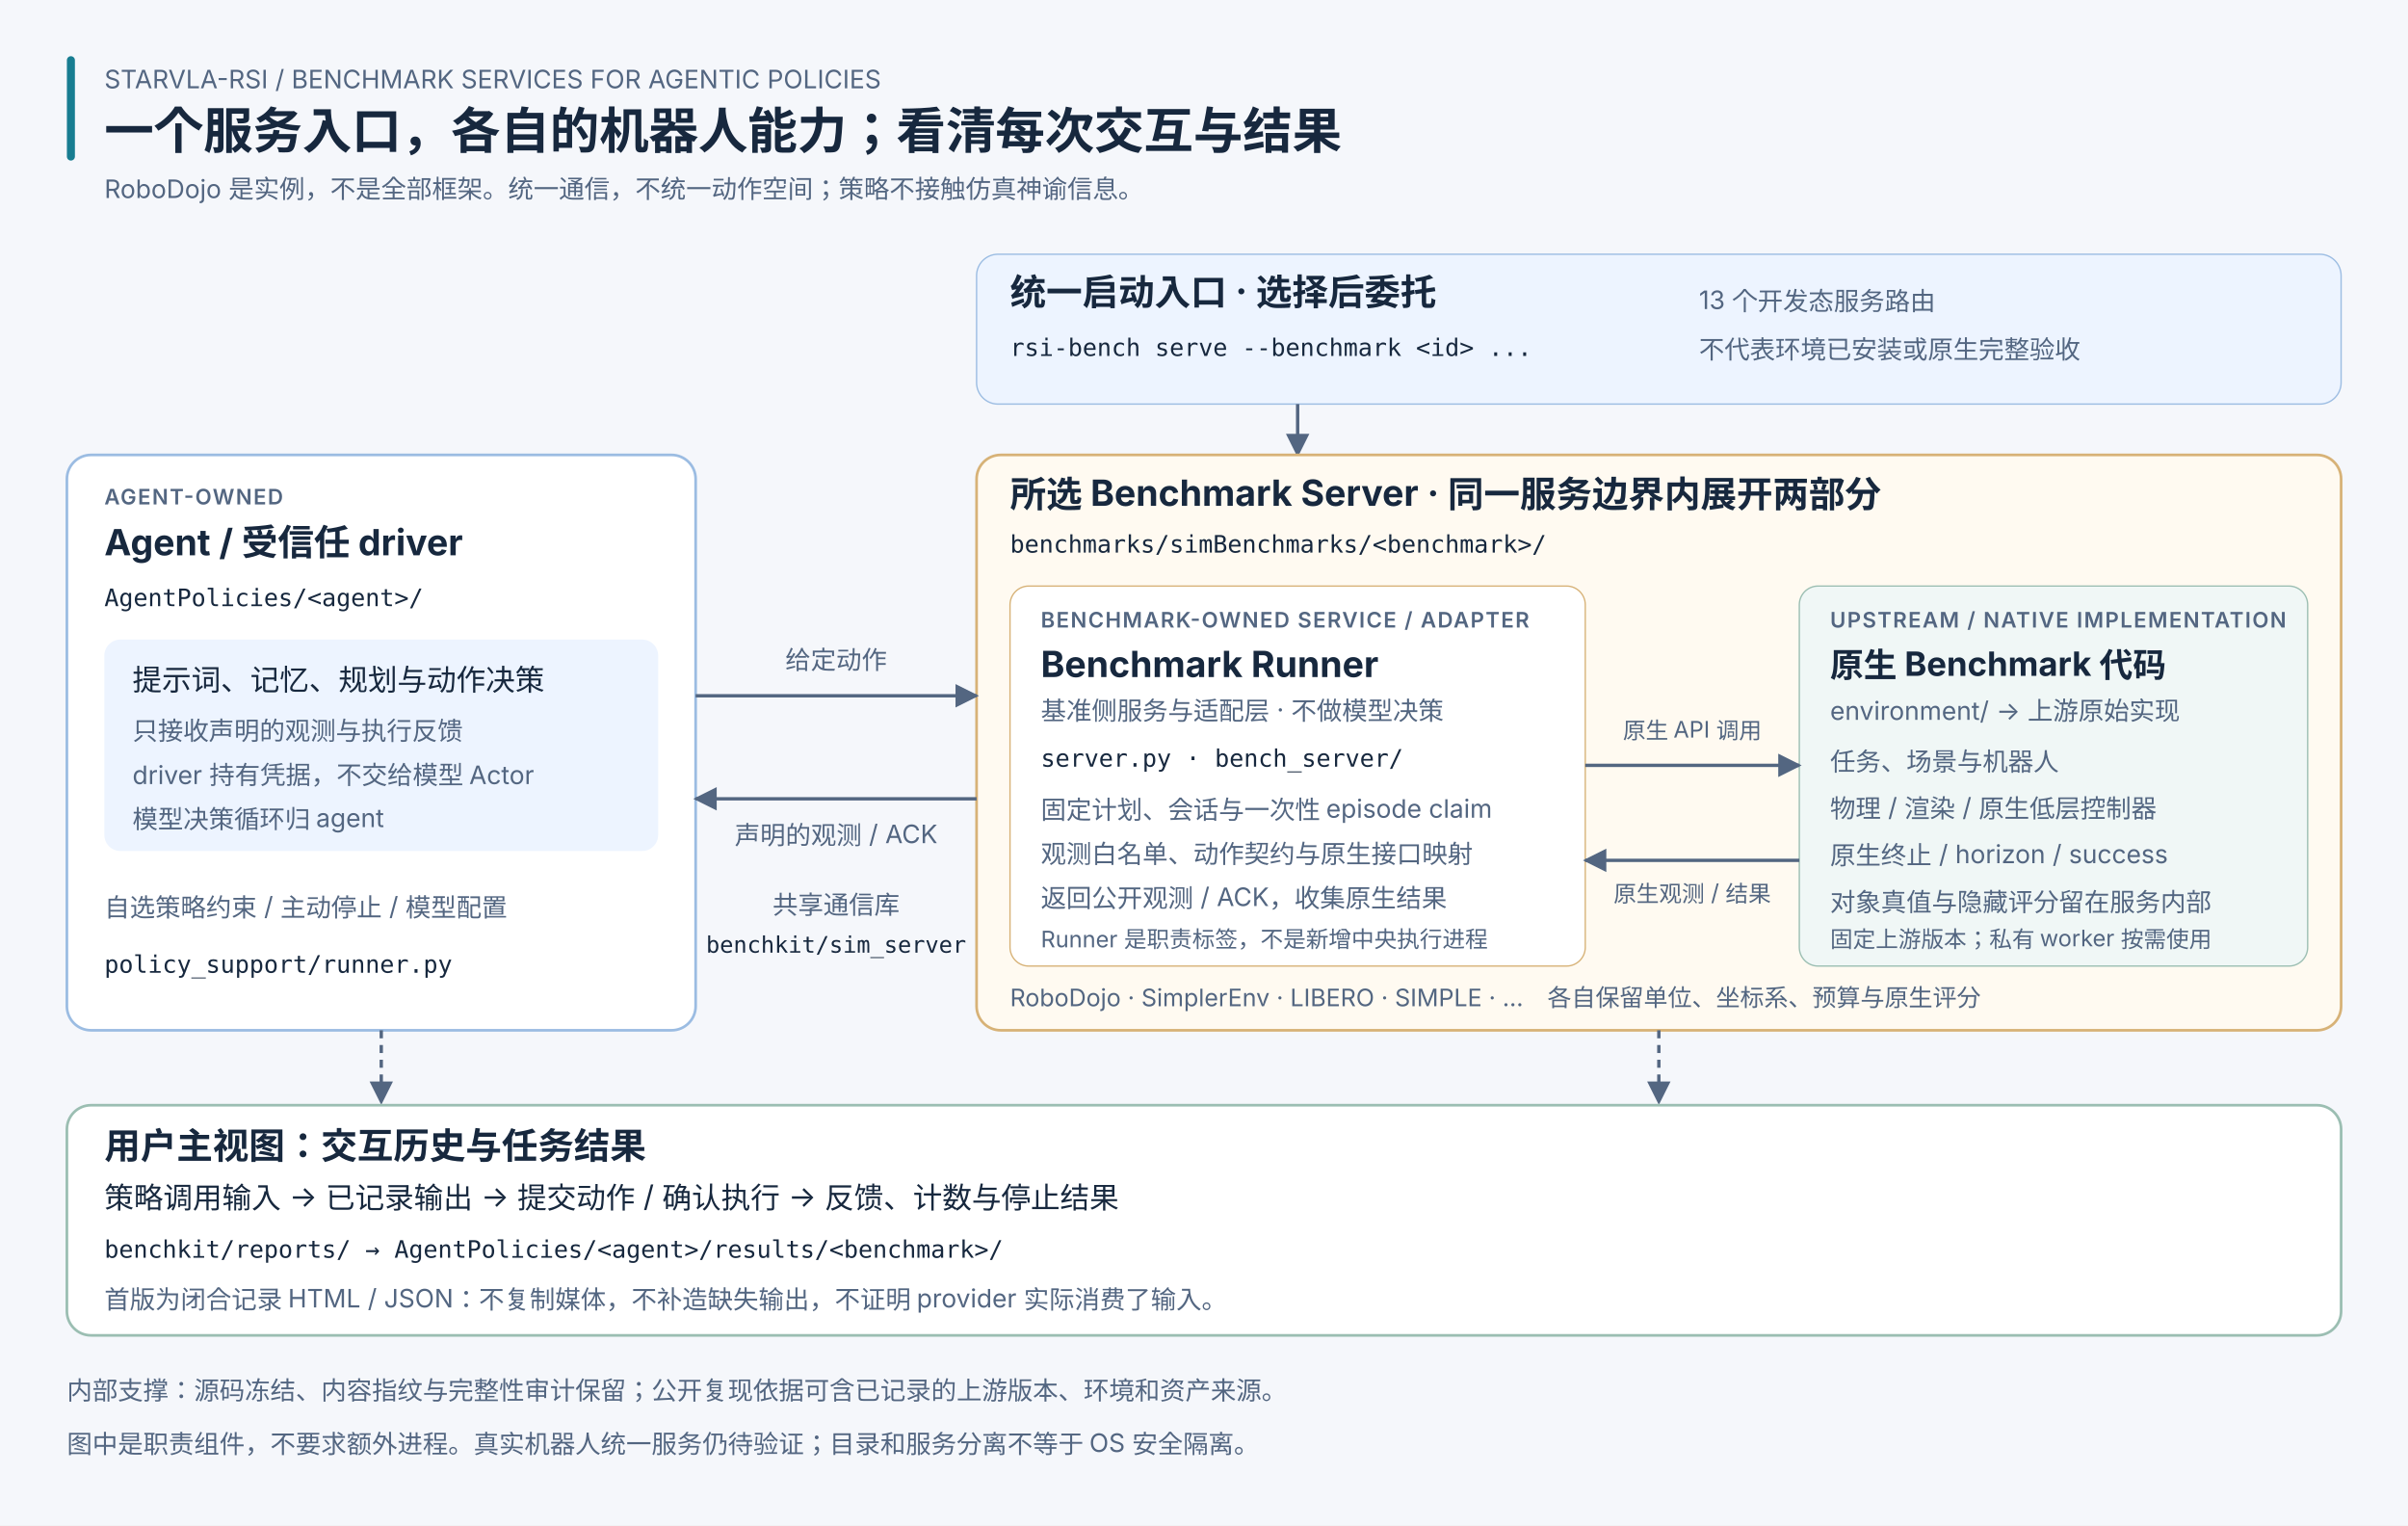
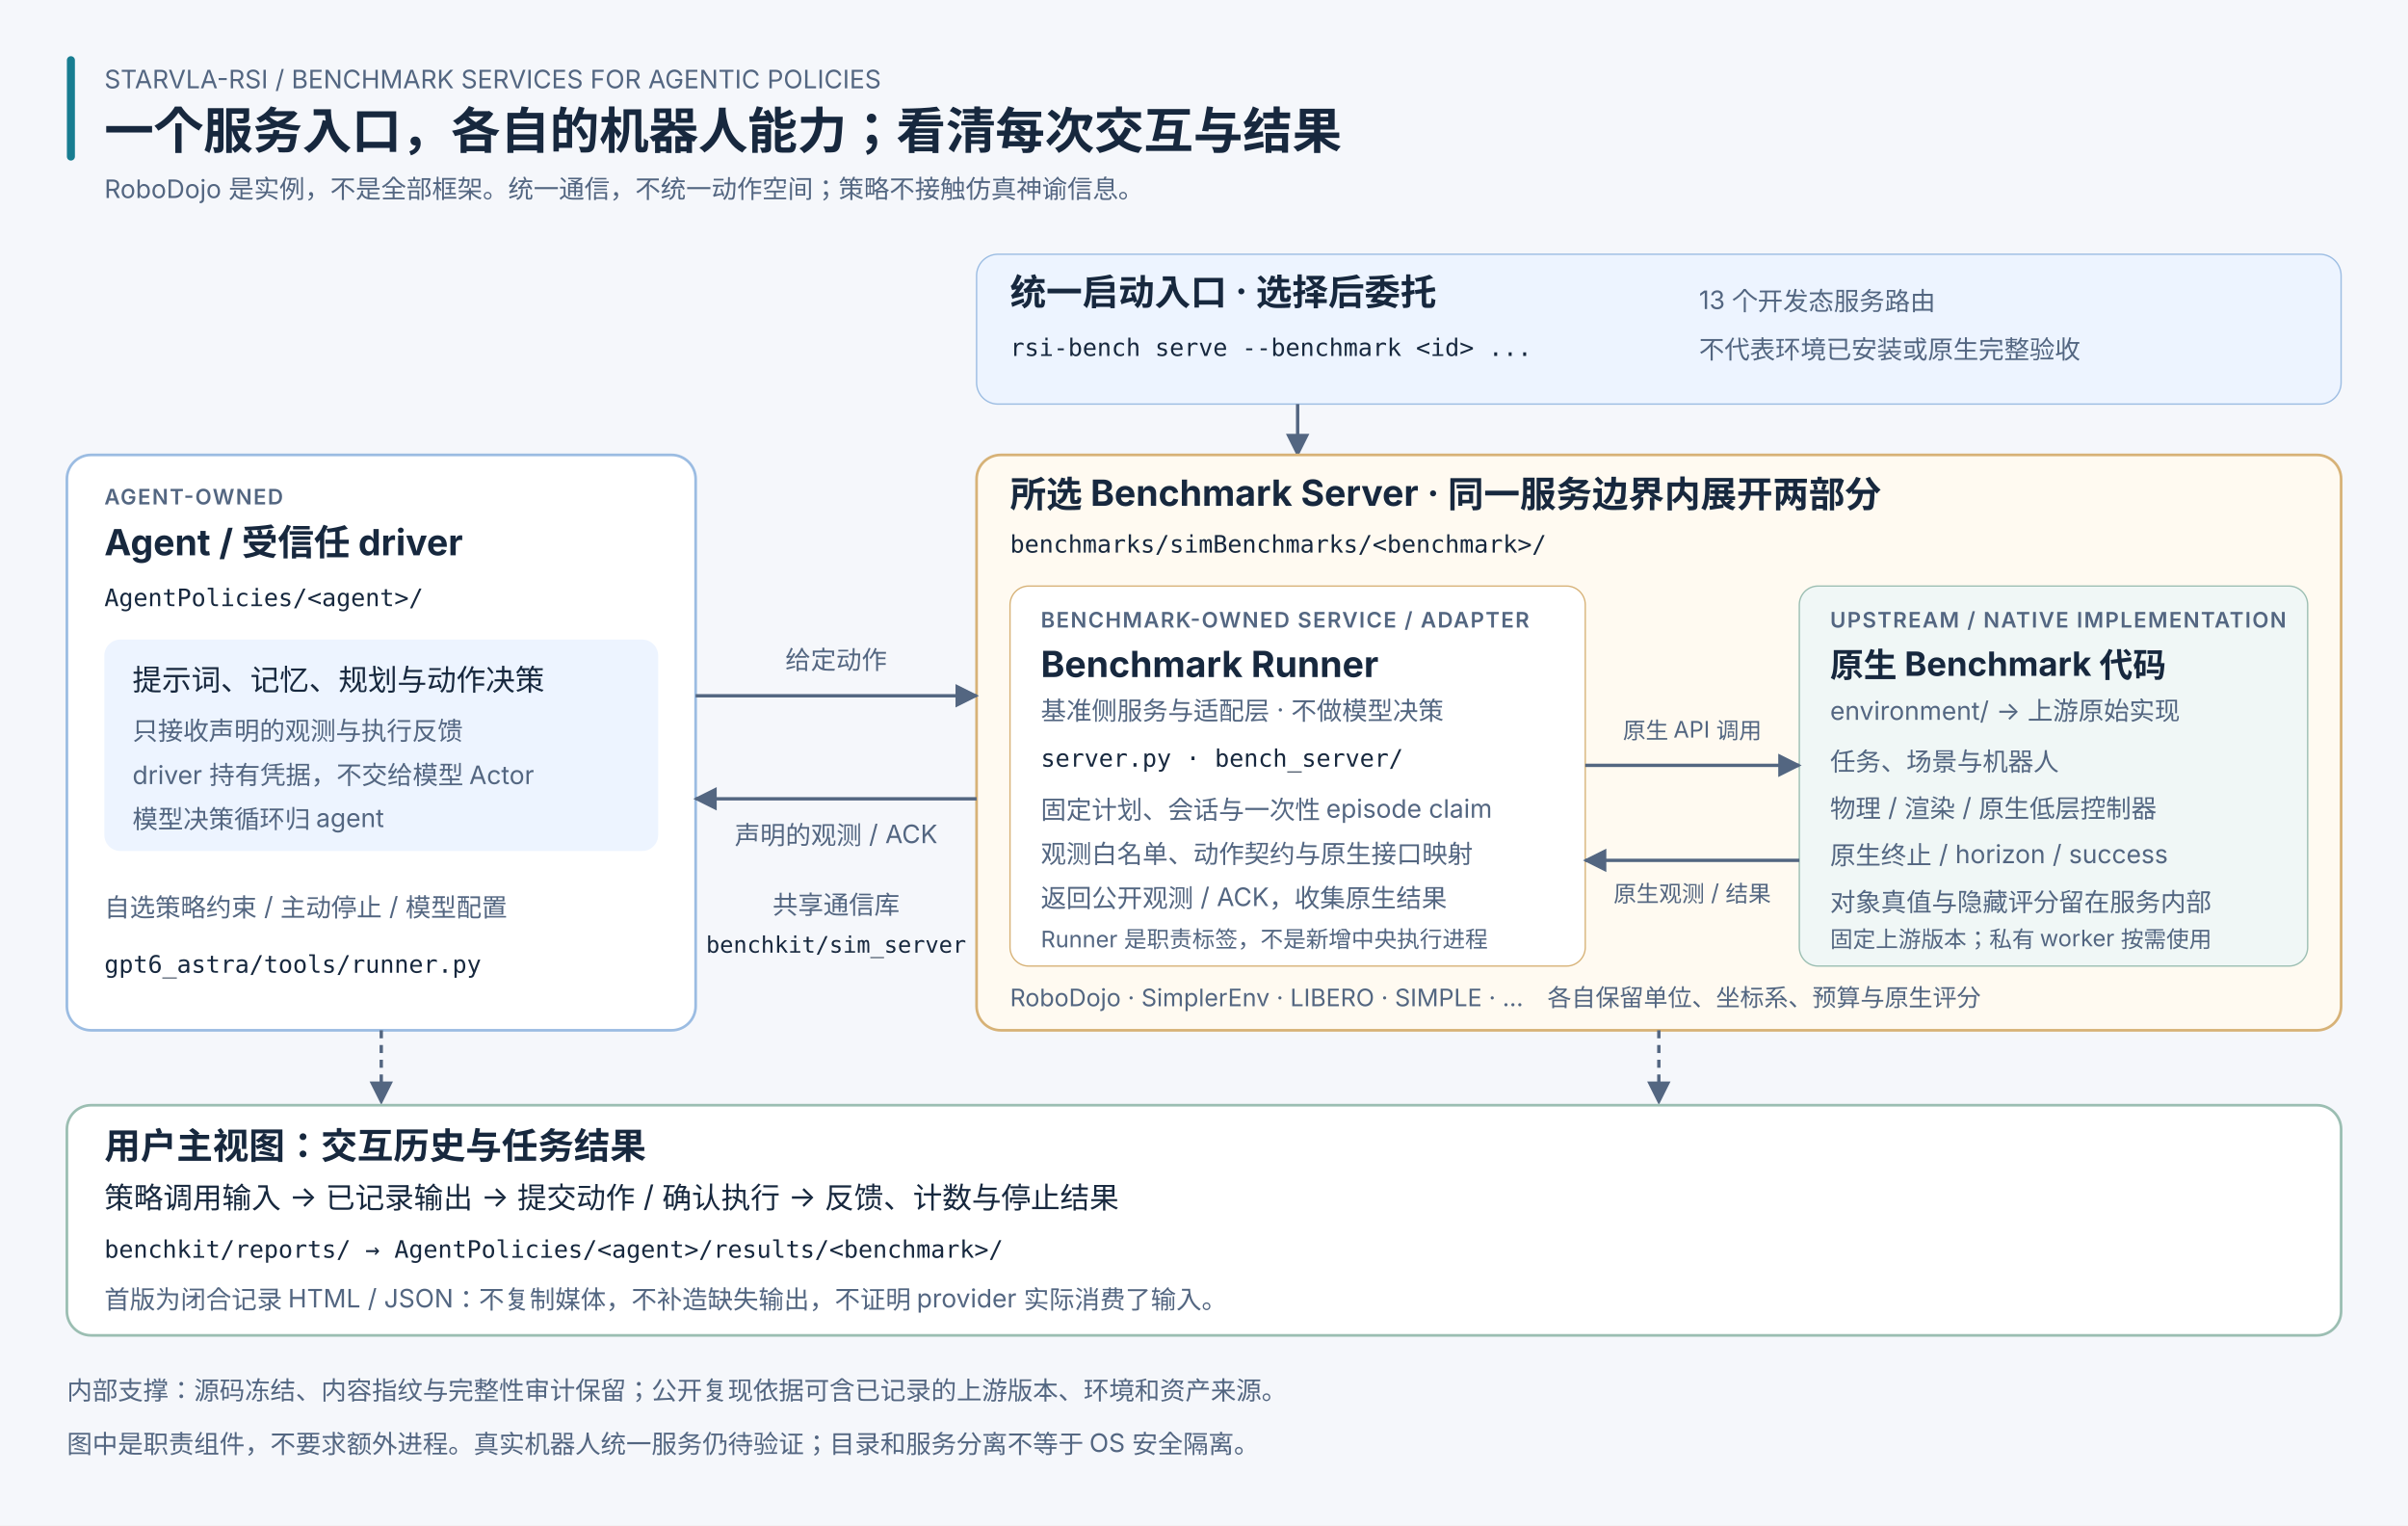
<svg xmlns="http://www.w3.org/2000/svg" width="1800" height="1140" viewBox="0 0 1800 1140" role="img" aria-labelledby="title desc">
  <defs>
    <marker id="arrow" viewBox="0 0 10 10" refX="9" refY="5" markerWidth="7" markerHeight="7" orient="auto-start-reverse">
      <path d="M0 0 L10 5 L0 10Z" fill="#536681" />
    </marker>
    <style>
    text{font-family:-apple-system,BlinkMacSystemFont,"PingFang SC","Microsoft YaHei",sans-serif;fill:#17283e}
    .h{font-size:27px;font-weight:700}.b{font-size:22px}.s{font-size:19px;fill:#536681}
    .tag{font-size:16px;font-weight:600;letter-spacing:1px;fill:#536681}
    .m{font-family:Menlo,Consolas,monospace;font-size:18px}
    .w{fill:none;stroke:#536681;stroke-width:2.5;marker-end:url(#arrow)}
  </style>
  </defs>
  <rect width="1800" height="1140" fill="#f5f7fb" />
  <rect x="50" y="42" width="6" height="78" rx="3" fill="#177d91" />
  <text x="78" y="66" class="s">STARVLA-RSI / BENCHMARK SERVICES FOR AGENTIC POLICIES</text>
  <text x="78" y="111" font-size="37" font-weight="700">一个服务入口，各自的机器人能力；看清每次交互与结果</text>
  <text x="78" y="148" class="s">RoboDojo 是实例，不是全部框架。统一通信，不统一动作空间；策略不接触仿真神谕信息。</text>
  <rect x="730" y="190" width="1020" height="112" rx="16" fill="#edf4ff" stroke="#9bbce2" />
  <text x="755" y="228" class="h">统一启动入口 · 选择后委托</text>
  <text x="755" y="266" class="m">rsi-bench serve --benchmark &lt;id&gt; ...</text>
  <text x="1270" y="231" class="s">13 个开发态服务路由</text>
  <text x="1270" y="268" class="s">不代表环境已安装或原生完整验收</text>
  <path class="w" d="M970 302V340" />
  <rect x="50" y="340" width="470" height="430" rx="18" fill="white" stroke="#9bbce2" stroke-width="2" />
  <text x="78" y="377" class="tag">AGENT-OWNED</text>
  <text x="78" y="415" class="h">Agent / 受信任 driver</text>
  <text x="78" y="453" class="m">AgentPolicies/&lt;agent&gt;/</text>
  <rect x="78" y="478" width="414" height="158" rx="12" fill="#edf4ff" />
  <text x="99" y="516" class="b">提示词、记忆、规划与动作决策</text>
  <text x="99" y="553" class="s">只接收声明的观测与执行反馈</text>
  <text x="99" y="586" class="s">driver 持有凭据，不交给模型 Actor</text>
  <text x="99" y="619" class="s">模型决策循环归 agent</text>
  <text x="78" y="685" class="s">自选策略约束 / 主动停止 / 模型配置</text>
-   <text x="78" y="727" class="m">policy_support/runner.py</text>
+   <text x="78" y="727" class="m">gpt6_astra/tools/runner.py</text>
  <rect x="730" y="340" width="1020" height="430" rx="18" fill="#fffaf1" stroke="#d7b277" stroke-width="2" />
  <text x="755" y="379" class="h">所选 Benchmark Server · 同一服务边界内展开两部分</text>
  <text x="755" y="413" class="m">benchmarks/simBenchmarks/&lt;benchmark&gt;/</text>
  <rect x="755" y="438" width="430" height="284" rx="14" fill="white" stroke="#d7b277" />
  <text x="778" y="469" class="tag">BENCHMARK-OWNED SERVICE / ADAPTER</text>
  <text x="778" y="506" class="h">Benchmark Runner</text>
  <text x="778" y="538" class="s">基准侧服务与适配层 · 不做模型决策</text>
  <text x="778" y="573" class="m">server.py · bench_server/</text>
  <text x="778" y="612" class="s">固定计划、会话与一次性 episode claim</text>
  <text x="778" y="645" class="s">观测白名单、动作契约与原生接口映射</text>
  <text x="778" y="678" class="s">返回公开观测 / ACK，收集原生结果</text>
  <text x="778" y="708" class="s" style="font-size:17px">Runner 是职责标签，不是新增中央执行进程</text>
  <rect x="1345" y="438" width="380" height="284" rx="14" fill="#f0f7f6" stroke="#9bbeb2" />
  <text x="1368" y="469" class="tag">UPSTREAM / NATIVE IMPLEMENTATION</text>
  <text x="1368" y="506" class="h" style="font-size:25px">原生 Benchmark 代码</text>
  <text x="1368" y="538" class="s">environment/ → 上游原始实现</text>
  <text x="1368" y="576" class="s">任务、场景与机器人</text>
  <text x="1368" y="611" class="s">物理 / 渲染 / 原生低层控制器</text>
  <text x="1368" y="646" class="s">原生终止 / horizon / success</text>
  <text x="1368" y="681" class="s">对象真值与隐藏评分留在服务内部</text>
  <text x="1368" y="708" class="s" style="font-size:17px">固定上游版本；私有 worker 按需使用</text>
  <path class="w" d="M1185 572H1345" />
  <text x="1265" y="552" class="s" text-anchor="middle" style="font-size:17px">原生 API 调用</text>
  <path class="w" d="M1345 643H1185" />
  <text x="1265" y="674" class="s" text-anchor="middle" style="font-size:17px">原生观测 / 结果</text>
  <text x="755" y="752" class="s" style="font-size:18px">RoboDojo · SimplerEnv · LIBERO · SIMPLE · …　各自保留单位、坐标系、预算与原生评分</text>
  <path class="w" d="M520 520H730" />
  <text x="625" y="500" class="s" text-anchor="middle">给定动作</text>
  <path class="w" d="M730 597H520" />
  <text x="625" y="631" class="s" text-anchor="middle">声明的观测 / ACK</text>
  <text x="625" y="683" class="s" text-anchor="middle">共享通信库</text>
  <text x="625" y="712" class="m" text-anchor="middle" style="font-size:17px">benchkit/sim_server</text>
  <path class="w" stroke-dasharray="6 5" d="M285 770V824" />
  <path class="w" stroke-dasharray="6 5" d="M1240 770V824" />
  <rect x="50" y="826" width="1700" height="172" rx="18" fill="white" stroke="#9bbeb2" stroke-width="2" />
  <text x="78" y="866" class="h">用户主视图：交互历史与任务结果</text>
  <text x="78" y="903" class="b">策略调用输入 → 已记录输出 → 提交动作 / 确认执行 → 反馈、计数与停止结果</text>
  <text x="78" y="940" class="m">benchkit/reports/ → AgentPolicies/&lt;agent&gt;/results/&lt;benchmark&gt;/</text>
  <text x="78" y="978" class="s">首版为闭合记录 HTML / JSON：不复制媒体，不补造缺失输出，不证明 provider 实际消费了输入。</text>
  <text x="50" y="1046" class="s">内部支撑：源码冻结、内容指纹与完整性审计保留；公开复现依据可含已记录的上游版本、环境和资产来源。</text>
  <text x="50" y="1086" class="s">图中是职责组件，不要求额外进程。真实机器人统一服务仍待验证；目录和服务分离不等于 OS 安全隔离。</text>
</svg>
